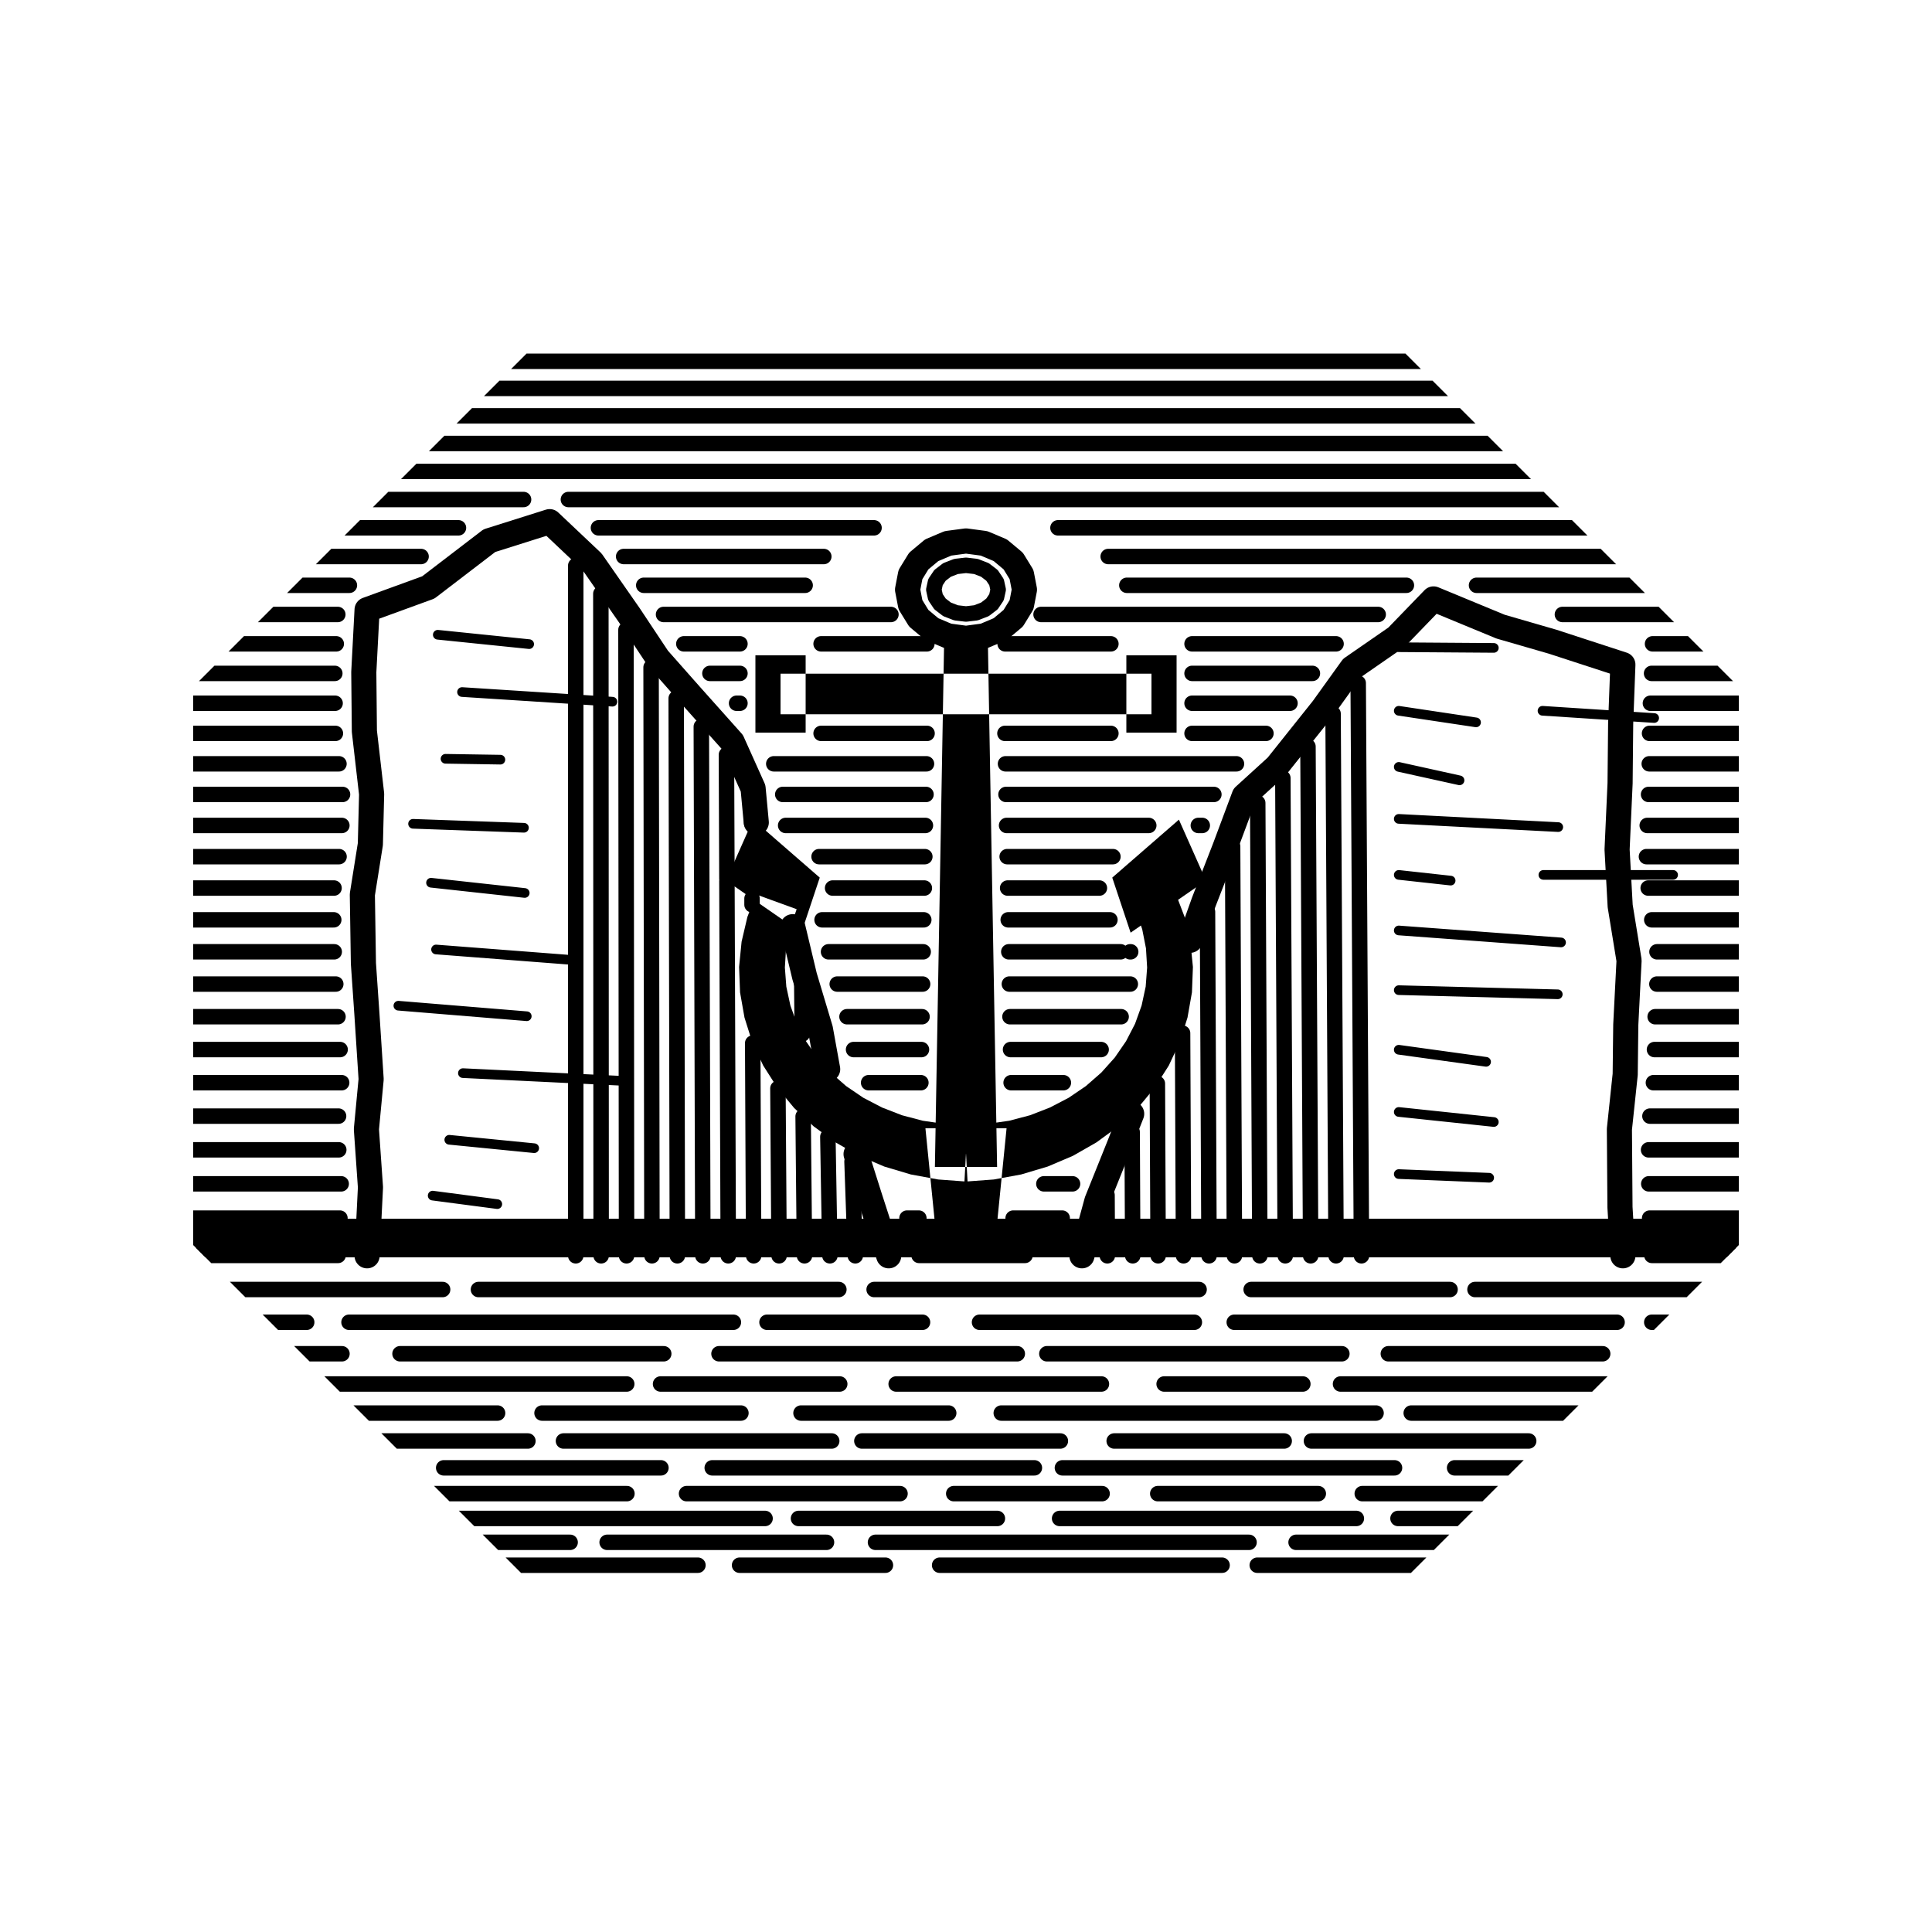
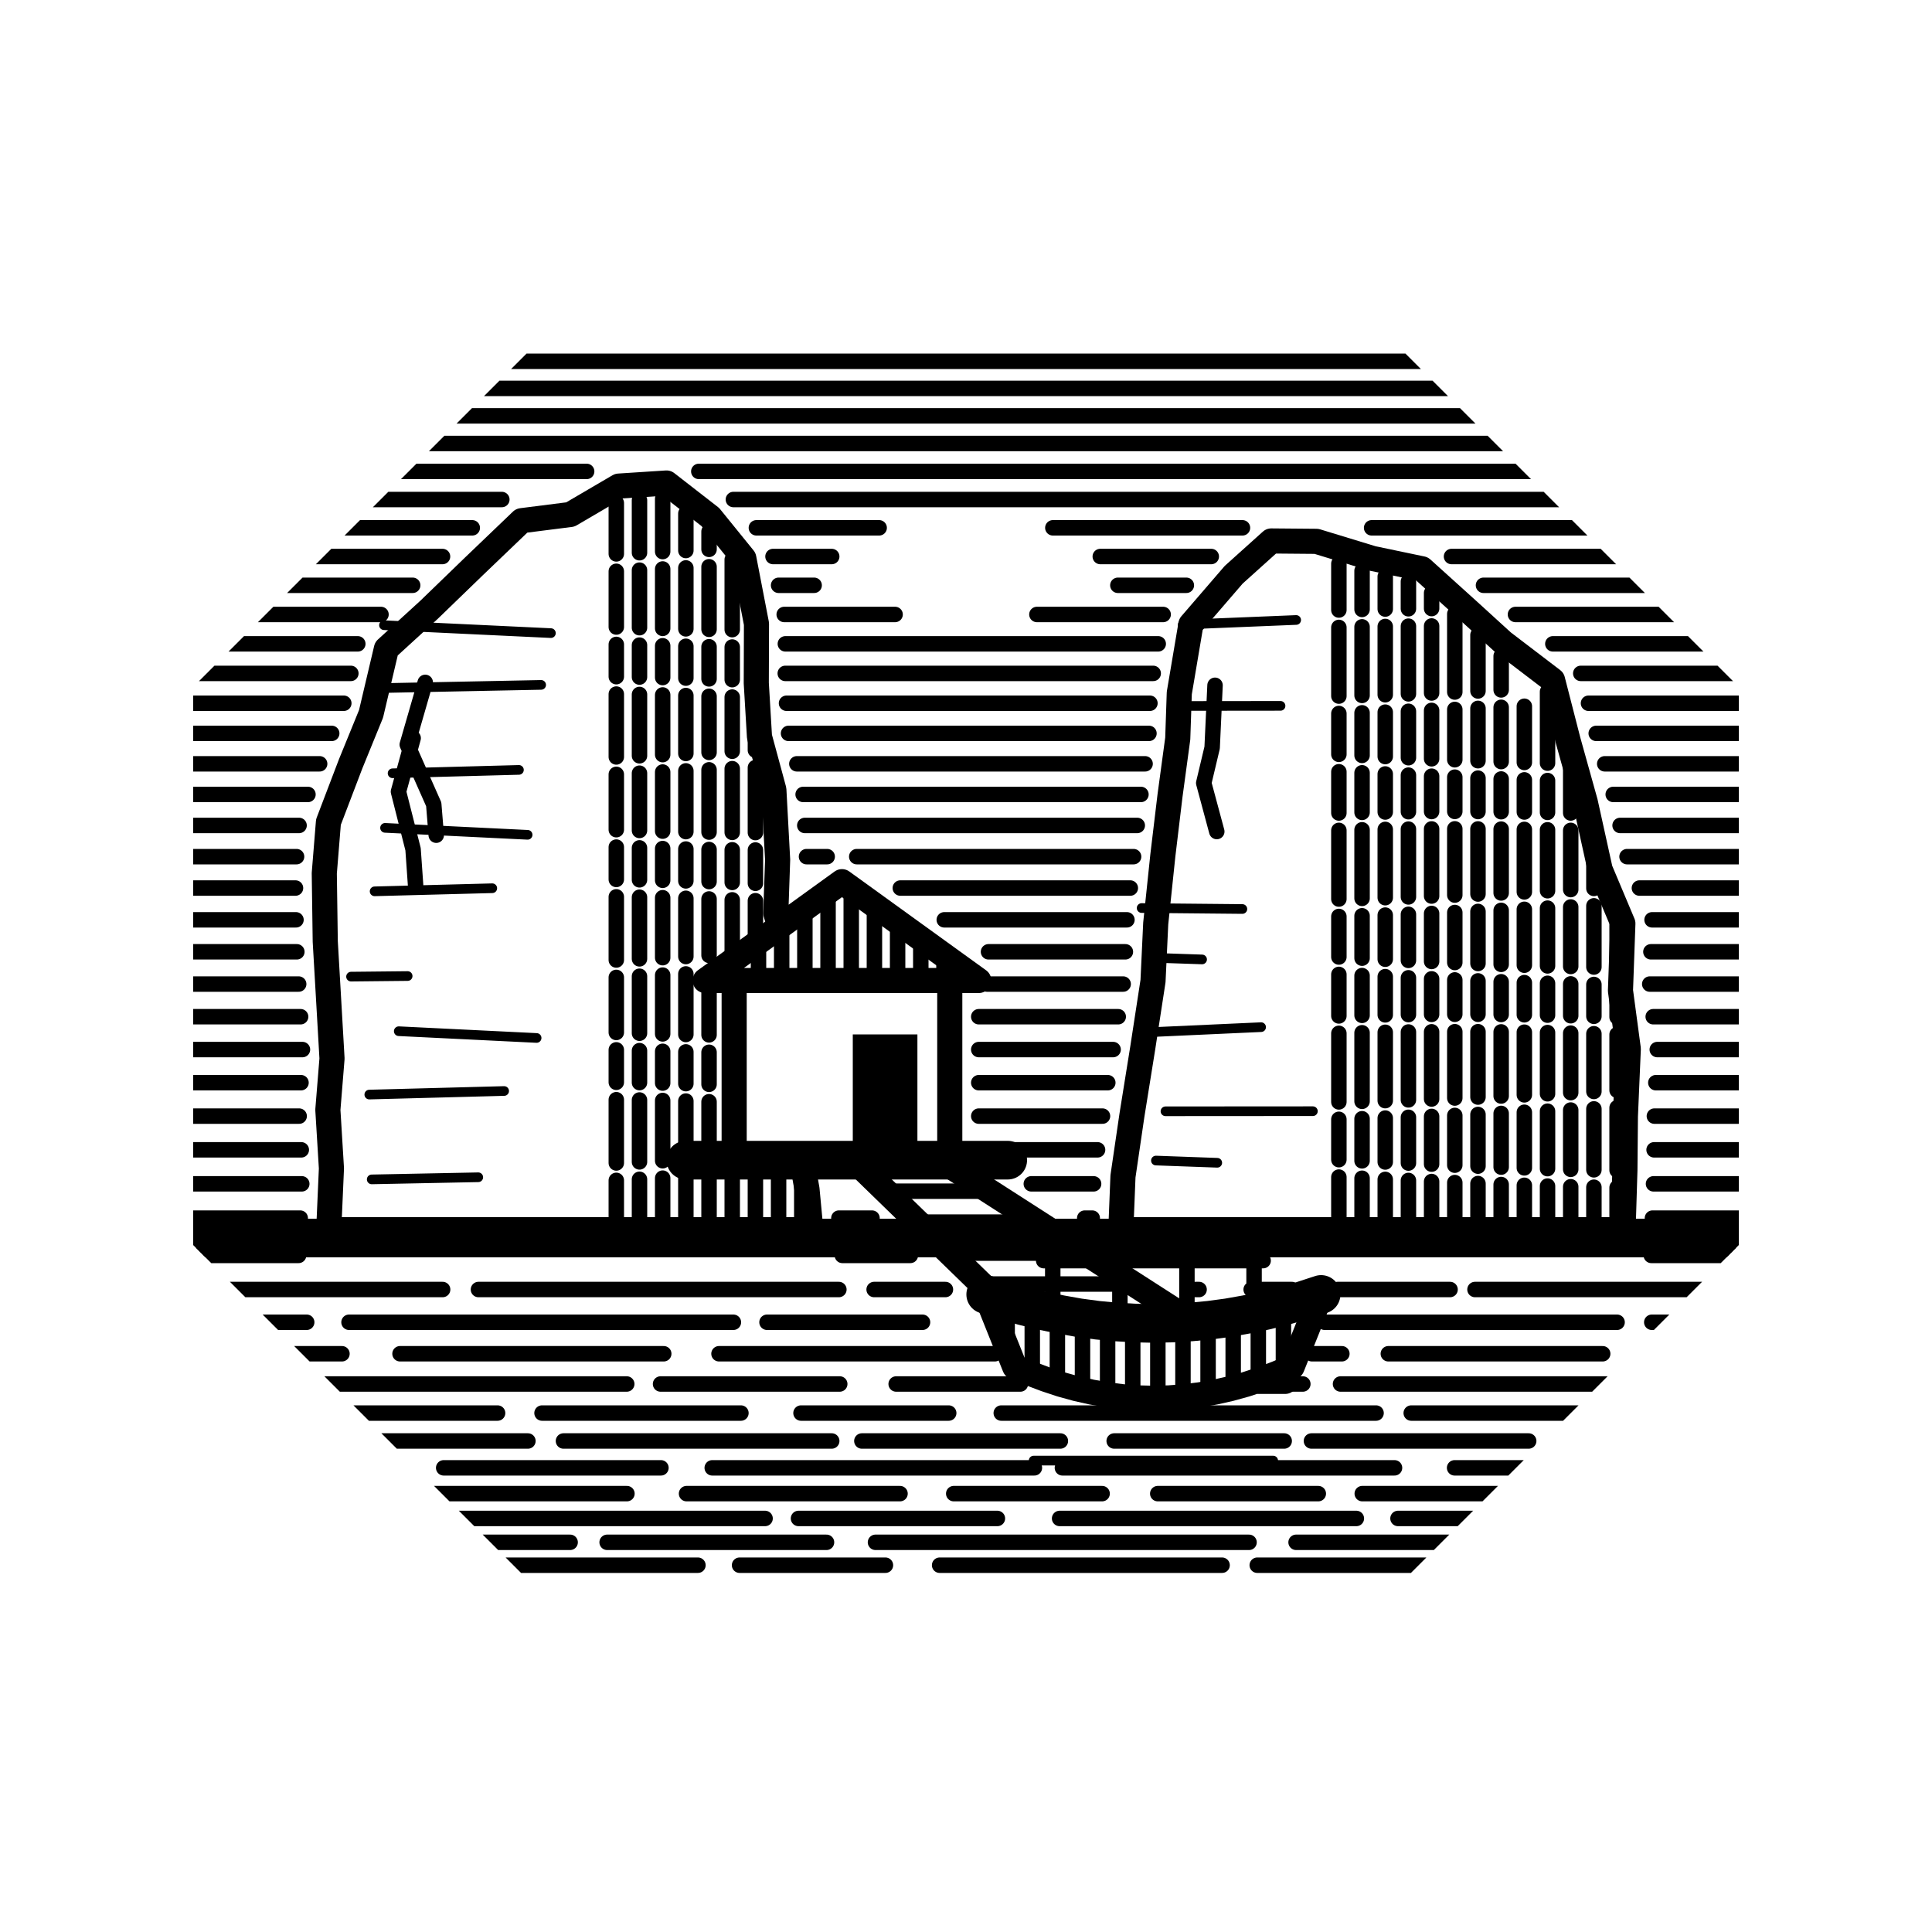
<svg xmlns="http://www.w3.org/2000/svg" viewBox="0 0 200 200">
  <defs>
    <clipPath id="w">
      <path d="M55.11 36L144.89 36L180 71.11L180 128.89L144.89 164L55.11 164L20 128.89L20 71.11Z" />
    </clipPath>
  </defs>
  <g clip-path="url(#w)" fill="none" stroke="#000" stroke-linecap="round" stroke-linejoin="round">
-     <path d="M97.76 65.08L96.78 120.8L103.22 120.8L102.24 65.08ZM80.8 69.74L119.2 69.74L119.2 73.94L80.8 73.94ZM78.2 67.84L78.2 75.84L83.4 75.84L83.4 67.84ZM116.6 67.84L116.6 75.84L121.8 75.84L121.8 67.84ZM100.16 116.42L97.75 116.34L95.53 116.02L93.37 115.45L91.31 114.65L89.37 113.64L87.59 112.43L85.99 111.03L84.6 109.48L83.43 107.78L82.5 105.98L81.82 104.09L81.4 102.14L81.25 100.16L81.37 98.17L81.76 96.19L82.47 94.12L78.26 92.59L77.37 94.92L76.77 97.48L76.51 100.1L76.61 102.73L77.07 105.34L77.87 107.88L79.01 110.31L80.47 112.6L82.21 114.7L84.23 116.6L86.48 118.25L88.93 119.65L91.54 120.76L94.29 121.58L97.12 122.1L99.84 122.3ZM82.96 96.55L75.16 91.15L77.96 84.85L84.86 90.85ZM100.16 122.3L102.88 122.1L105.71 121.58L108.46 120.76L111.07 119.65L113.52 118.25L115.77 116.6L117.79 114.7L119.53 112.6L120.99 110.31L122.13 107.88L122.93 105.34L123.39 102.73L123.49 100.1L123.23 97.48L122.63 94.92L121.74 92.59L117.53 94.12L118.24 96.19L118.63 98.17L118.75 100.16L118.6 102.14L118.18 104.09L117.5 105.98L116.57 107.78L115.4 109.48L114.01 111.03L112.41 112.43L110.63 113.64L108.69 114.65L106.63 115.45L104.47 116.02L102.25 116.34L99.84 116.42ZM117.04 96.55L124.84 91.15L122.04 84.85L115.14 90.85ZM95.8 116.8L104.2 116.8L103.08 128L96.92 128Z" fill="#000" stroke="none" />
-     <path d="M45.32 65.71L54.78 66.68M47.83 71.64L63.4 72.64M46.12 78.55L51.8 78.64M42.76 85.28L54.24 85.69M44.62 91.38L54.32 92.44M45.14 98.29L59.15 99.37M41.24 104.11L54.53 105.2M47.92 111.09L64.69 111.9M46.51 117.99L55.3 118.86M44.79 123.77L51.48 124.65M144.8 67L154.64 67.07M144.8 73.58L152.8 74.78M159.68 73.58L171.24 74.33M144.8 79.39L151.09 80.78M144.8 84.77L161.31 85.62M144.8 90.57L150.17 91.16M159.77 90.57L173.2 90.57M144.8 96.32L161.6 97.56M144.8 102.5L161.26 102.93M144.8 108.67L153.84 109.92M144.8 115.11L154.64 116.15M144.8 121.54L154.16 121.92M144.8 126.66L158.01 127.11" stroke-width="1" />
-     <path d="M20 37.4L180 37.4M20 40.21L180 40.21M20 43.05L180 43.05M20 45.91L180 45.91M20 48.8L180 48.8M20 51.71L54.2 51.71M58.84 51.71L180 51.71M20 54.64L47.46 54.64M61.95 54.64L90.48 54.64M109.52 54.64L180 54.64M20 57.61L43.59 57.61M64.56 57.61L85.28 57.61M114.72 57.61L180 57.61M20 60.59L36.17 60.59M66.64 60.59L83.35 60.59M116.65 60.59L145.59 60.59M152.85 60.59L180 60.59M20 63.61L34.97 63.61M68.69 63.61L92.23 63.61M107.77 63.61L142.67 63.61M161.74 63.61L180 63.61M20 66.65L34.81 66.65M70.79 66.65L76.6 66.65M85 66.65L95.95 66.65M104.05 66.65L115 66.65M123.4 66.65L138.31 66.65M171.07 66.65L180 66.65M20 69.71L34.66 69.71M73.49 69.71L76.6 69.71M123.4 69.71L135.86 69.71M170.97 69.71L180 69.71M20 72.8L34.69 72.8M76.25 72.8L76.6 72.8M123.4 72.8L133.54 72.8M170.85 72.8L180 72.8M20 75.92L34.72 75.92M85 75.92L95.97 75.92M104.03 75.92L115 75.92M123.4 75.92L131.05 75.92M170.76 75.92L180 75.92M20 79.07L35.09 79.07M80.1 79.07L95.91 79.07M104.09 79.07L128 79.07M170.73 79.07L180 79.07M20 82.24L35.46 82.24M81.03 82.24L95.86 82.24M104.14 82.24L122.6 82.24M122.63 82.24L125.66 82.24M170.66 82.24L180 82.24M20 85.45L35.39 85.45M81.33 85.45L95.8 85.45M104.2 85.45L118.92 85.45M124.05 85.45L124.46 85.45M170.52 85.45L180 85.45M20 88.68L35.1 88.68M84.79 88.68L95.74 88.68M104.26 88.68L115.21 88.68M170.44 88.68L180 88.68M20 91.93L34.58 91.93M86.19 91.93L95.69 91.93M104.31 91.93L113.81 91.93M170.62 91.93L180 91.93M20 95.22L34.55 95.22M85.1 95.22L95.63 95.22M104.37 95.22L114.9 95.22M170.99 95.22L180 95.22M20 98.53L34.6 98.53M85.77 98.53L95.57 98.53M104.43 98.53L116.01 98.53M116.99 98.53L117.05 98.53M171.53 98.53L180 98.53M20 101.87L34.76 101.87M86.67 101.87L95.51 101.87M104.49 101.87L117.01 101.87M171.52 101.87L180 101.87M20 105.25L34.99 105.25M87.68 105.25L95.45 105.25M104.55 105.25L116.06 105.25M171.34 105.25L180 105.25M20 108.65L35.21 108.65M88.36 108.65L95.39 108.65M104.61 108.65L113.99 108.65M171.27 108.65L180 108.65M20 112.08L35.37 112.08M89.92 112.08L95.33 112.08M104.67 112.08L110.08 112.08M171.16 112.08L180 112.08M20 115.54L35.05 115.54M170.8 115.54L180 115.54M20 119.03L35.07 119.03M170.66 119.03L180 119.03M20 122.55L35.32 122.55M108.06 122.55L111.03 122.55M170.68 122.55L180 122.55M20 126.1L35.19 126.1M93.89 126.1L95.12 126.1M104.88 126.1L109.96 126.1M170.77 126.1L180 126.1M20 129.96L35 129.96M95.14 129.96L106.11 129.96M171 129.96L180 129.96M20 133.49L45.82 133.49M49.53 133.49L86.84 133.49M90.49 133.49L124.13 133.49M129.52 133.49L150.11 133.49M152.69 133.49L180 133.49M20 136.88L31.75 136.88M36.13 136.88L75.92 136.88M79.4 136.88L95.5 136.88M101.4 136.88L123.64 136.88M127.77 136.88L167.4 136.88M170.99 136.88L180 136.88M20 140.14L35.4 140.14M41.41 140.14L68.71 140.14M74.43 140.14L105.31 140.14M108.37 140.14L138.91 140.14M143.72 140.14L165.91 140.14M171.53 140.14L180 140.14M20 143.27L24.24 143.27M28.14 143.27L64.88 143.27M68.38 143.27L86.93 143.27M92.77 143.27L114.02 143.27M120.51 143.27L134.87 143.27M138.77 143.27L172.49 143.27M176.25 143.27L180 143.27M20 146.28L51.51 146.28M56.11 146.28L76.7 146.28M82.92 146.28L98.21 146.28M103.65 146.28L142.45 146.28M146.09 146.28L173.95 146.28M20 149.17L33.13 149.17M37.8 149.17L54.65 149.17M58.33 149.17L86.1 149.17M89.22 149.17L109.77 149.17M115.34 149.17L132.94 149.17M135.76 149.17L158.25 149.17M163.98 149.17L180 149.17M20 151.95L39.6 151.95M45.93 151.95L68.42 151.95M73.73 151.95L107.08 151.95M109.98 151.95L144.36 151.95M150.58 151.95L180 151.95M20 154.62L37.24 154.62M39.95 154.62L64.9 154.62M71.07 154.62L93.17 154.62M98.73 154.62L114.09 154.62M119.85 154.62L136.47 154.62M141.02 154.62L176.52 154.62M20 157.19L43.97 157.19M47.49 157.19L79.2 157.19M82.66 157.19L103.25 157.19M109.69 157.19L140.41 157.19M144.72 157.19L178.02 157.19M20 159.66L38.68 159.66M41.26 159.66L59.02 159.66M62.85 159.66L85.56 159.66M90.63 159.66L129.3 159.66M134.17 159.66L170.76 159.66M176.35 159.66L180 159.66M20 162.03L31.68 162.03M35.09 162.03L72.25 162.03M76.56 162.03L91.66 162.03M97.27 162.03L126.51 162.03M130.15 162.03L167.4 162.03M173 162.03L180 162.03M59.6 58.55L59.6 130M62.2 61.46L62.23 130M64.8 65.2L64.86 130M67.4 69.08L67.49 130M70 72.29L70.12 130M72.6 75.22L72.76 130M75.2 78.13L75.25 90.97M75.25 91.21L75.39 130M77.8 83.27L77.81 85.2M77.85 93.01L77.85 93.66M77.92 107.98L78.02 130M80.53 112.67L80.65 130M83 101.86L83.05 107.05M83.14 115.57L83.28 130M85.7 117.68L85.91 130M88.2 120.24L88.54 130M114.6 123.72L114.63 130M117.2 117.18L117.26 130M119.81 112.17L119.89 130M122.42 106.95L122.52 130M125 94.39L125.16 130M127.6 87.62L127.79 130M130.2 83.12L130.42 130M132.8 80.54L133.05 130M135.4 77.28L135.68 130M138 73.88L138.31 130M140.6 70.71L140.94 130M103.33 61.04L103.16 61.82L102.69 62.52L101.96 63.08L101.03 63.44L100 63.56L98.97 63.44L98.04 63.08L97.31 62.52L96.84 61.82L96.67 61.04L96.84 60.26L97.31 59.56L98.04 59L98.97 58.64L100 58.52L101.03 58.64L101.96 59L102.69 59.56L103.16 60.26Z" stroke-width="1.6" />
-     <path d="M38 130L38.35 122.91L37.93 116.9L38.42 111.72L37.98 104.94L37.62 99.72L37.51 92.6L38.34 87.39L38.47 82.2L37.72 75.7L37.66 69.58L38 63.12L44.34 60.81L50.66 55.97L56.9 54L61.28 58.14L65.16 63.71L68.11 68.15L71.47 71.95L75.8 76.8L77.96 81.61L78.29 85.14M82.06 95.93L83.29 101.07L84.93 106.54L85.68 110.68M88.62 119.47L90.06 124.01L92 130M112 130L113.55 124.33L115.88 118.53L117.15 115.3M123.2 97.34L124.62 93.36L126.81 87.73L128.8 82.4L132.18 79.32L136.95 73.34L139.96 69.15L144.57 65.96L148.4 62L155.34 64.87L160.73 66.43L168 68.8L167.77 74.92L167.71 81.08L167.4 87.95L167.72 93.79L168.64 99.43L168.3 106.08L168.24 111.22L167.64 116.89L167.7 124.98L168 130M106.05 61.04L105.75 62.6L104.89 64L103.55 65.12L101.87 65.83L100 66.08L98.13 65.83L96.45 65.12L95.11 64L94.25 62.6L93.95 61.04L94.25 59.48L95.11 58.08L96.45 56.96L98.13 56.25L100 56L101.87 56.25L103.55 56.96L104.89 58.08L105.75 59.48Z" stroke-width="2.6" />
-     <path d="M20 128.16L180 128.16" stroke-width="4" />
+     <path d="M88.28 107.08L94.97 107.08L94.97 120.1L88.28 120.1Z" fill="#000" stroke="none" />
+     <path d="M38.48 122.09L49.51 121.87M38.23 113.31L52.19 112.94M41.28 106.75L55.55 107.45M36.34 101.1L42.2 101.04M38.78 92.27L50.96 91.95M39.86 85.7L54.62 86.42M40.64 80.05L53.72 79.7M39.5 71.23L56.02 70.9M39.75 64.72L57.03 65.54M119.66 120.14L126.01 120.37M120.65 115.04L135.91 115.03M118.44 106.88L130.55 106.33M119.14 99.14L124.44 99.32M118.18 94L128.61 94.1M123.35 73.08L132.56 73.07M122.44 64.66L134.18 64.18M107 151.2L131.8 151.2" stroke-width="1" />
+     <path d="M20 37.4L180 37.4M20 40.21L180 40.21M20 43.05L180 43.05M20 45.91L180 45.91M20 48.8L60.73 48.8M72.34 48.8L180 48.8M20 51.71L51.95 51.71M75.92 51.71L180 51.71M20 54.64L48.89 54.64M78.3 54.64L91.01 54.64M108.99 54.64L128.62 54.64M141.99 54.64L180 54.64M20 57.61L45.81 57.61M80.02 57.61L86.1 57.61M113.9 57.61L125.39 57.61M150.26 57.61L180 57.61M20 60.59L42.72 60.59M80.6 60.59L84.28 60.59M115.72 60.59L122.81 60.59M153.57 60.59L180 60.59M20 63.61L39.44 63.61M81.18 63.61L92.66 63.61M107.34 63.61L120.41 63.61M156.88 63.61L180 63.61M20 66.65L37.04 66.65M81.3 66.65L119.9 66.65M160.75 66.65L180 66.65M20 69.71L36.32 69.71M81.29 69.71L119.38 69.71M163.64 69.71L180 69.71M20 72.8L35.59 72.8M81.42 72.8L119.04 72.8M164.44 72.8L180 72.8M20 75.92L34.34 75.92M81.63 75.92L118.94 75.92M165.24 75.92L180 75.92M20 79.07L33.09 79.07M82.49 79.07L118.54 79.07M166.12 79.07L180 79.07M20 82.24L31.88 82.24M83.14 82.24L118.11 82.24M167 82.24L180 82.24M20 85.45L30.96 85.45M83.31 85.45L117.73 85.45M167.71 85.45L180 85.45M20 88.68L30.7 88.68M83.49 88.68L85.63 88.68M88.69 88.68L117.35 88.68M168.43 88.68L180 88.68M20 91.93L30.59 91.93M93.2 91.93L117.01 91.93M169.71 91.93L180 91.93M20 95.22L30.64 95.22M97.75 95.22L116.66 95.22M171.02 95.22L180 95.22M20 98.53L30.73 98.53M102.33 98.53L116.5 98.53M170.9 98.53L180 98.53M20 101.87L30.92 101.87M102.17 101.87L116.27 101.87M170.78 101.87L180 101.87M20 105.25L31.12 105.25M101.32 105.25L115.76 105.25M171.14 105.25L180 105.25M20 108.65L31.31 108.65M101.32 108.65L115.23 108.65M171.56 108.65L180 108.65M20 112.08L31.16 112.08M101.32 112.08L114.68 112.08M171.41 112.08L180 112.08M20 115.54L30.97 115.54M101.32 115.54L114.13 115.54M171.26 115.54L180 115.54M20 119.03L31.19 119.03M101.32 119.03L113.62 119.03M171.23 119.03L180 119.03M20 122.55L31.24 122.55M106.76 122.55L113.21 122.55M171.17 122.55L180 122.55M20 126.1L31.08 126.1M86.84 126.1L90.27 126.1M112.29 126.1L113.07 126.1M171.06 126.1L180 126.1M20 129.96L30.91 129.96M87.2 129.96L94.24 129.96M170.94 129.96L180 129.96M20 133.49L45.82 133.49M49.53 133.49L86.84 133.49M90.49 133.49L97.87 133.49M123.79 133.49L124.13 133.49M129.52 133.49L133.73 133.49M138.47 133.49L150.11 133.49M152.69 133.49L180 133.49M20 136.88L31.75 136.88M36.13 136.88L75.92 136.88M79.4 136.88L95.5 136.88M137.12 136.88L167.4 136.88M170.99 136.88L180 136.88M20 140.14L35.4 140.14M41.41 140.14L68.71 140.14M74.43 140.14L102.99 140.14M135.81 140.14L138.91 140.14M143.72 140.14L165.91 140.14M171.53 140.14L180 140.14M20 143.27L24.24 143.27M28.14 143.27L64.88 143.27M68.38 143.27L86.93 143.27M92.77 143.27L105.63 143.27M133.84 143.27L134.87 143.27M138.77 143.27L172.49 143.27M176.25 143.27L180 143.27M20 146.28L51.51 146.28M56.11 146.28L76.7 146.28M82.92 146.28L98.21 146.28M103.65 146.28L142.45 146.28M146.09 146.28L173.95 146.28M20 149.17L33.13 149.17M37.8 149.17L54.65 149.17M58.33 149.17L86.1 149.17M89.22 149.17L109.77 149.17M115.34 149.17L132.94 149.17M135.76 149.17L158.25 149.17M163.98 149.17L180 149.17M20 151.95L39.6 151.95M45.93 151.95L68.42 151.95M73.73 151.95L107.08 151.95M109.98 151.95L144.36 151.95M150.58 151.95L180 151.95M20 154.62L37.24 154.62M39.95 154.62L64.9 154.62M71.07 154.62L93.17 154.62M98.73 154.62L114.09 154.62M119.85 154.62L136.47 154.62M141.02 154.62L176.52 154.62M20 157.19L43.97 157.19M47.49 157.19L79.2 157.19M82.66 157.19L103.25 157.19M109.69 157.19L140.41 157.19M144.72 157.19L178.02 157.19M20 159.66L38.68 159.66M41.26 159.66L59.02 159.66M62.85 159.66L85.56 159.66M90.63 159.66L129.3 159.66M134.17 159.66L170.76 159.66M176.35 159.66L180 159.66M20 162.03L31.68 162.03M35.09 162.03L72.25 162.03M76.56 162.03L91.66 162.03M97.27 162.03L126.51 162.03M130.15 162.03L167.4 162.03M173 162.03L180 162.03M63.8 52.07L63.8 57.34M63.8 59.14L63.8 64.91M63.8 66.71L63.8 70.05M63.8 71.85L63.8 78.36M63.8 80.16L63.8 85.89M63.8 87.69L63.8 91.04M63.8 92.84L63.8 99.38M63.8 101.18L63.8 106.88M63.8 108.68L63.8 112.04M63.8 113.84L63.8 120.39M63.8 122.19L63.8 128M66.2 51.78L66.2 57.22M66.2 59.02L66.2 64.98M66.2 66.78L66.2 70.09M66.2 71.89L66.2 78.24M66.2 80.04L66.2 85.97M66.2 87.77L66.2 91.08M66.2 92.88L66.2 99.26M66.2 101.06L66.2 106.96M66.2 108.76L66.2 112.07M66.2 113.87L66.2 120.28M66.2 122.08L66.2 128M68.6 51.63L68.6 57.1M68.6 58.9L68.6 65.05M68.6 66.85L68.6 70.14M68.6 71.94L68.6 78.12M68.6 79.92L68.6 86.04M68.6 87.84L68.6 91.13M68.6 92.93L68.6 99.14M68.6 100.94L68.6 107.03M68.6 108.83L68.6 112.12M68.6 113.92L68.6 120.16M68.6 121.96L68.6 128M71 53.16L71 56.99M71 58.79L71 65.1M71 66.9L71 70.2M71 72L71 78M71 79.8L71 86.09M71 87.89L71 91.19M71 92.99L71 99.02M71 100.82L71 107.09M71 108.89L71 112.18M71 113.98L71 120.04M71 121.84L71 128M73.4 55.02L73.4 56.87M73.4 58.67L73.4 65.15M73.4 66.95L73.4 70.28M73.4 72.08L73.4 77.89M73.4 79.69L73.4 86.14M73.4 87.94L73.4 91.26M73.4 93.06L73.4 98.9M73.4 100.7L73.4 101.21M73.4 101.5L73.4 107.13M73.4 108.93L73.4 112.25M73.4 114.05L73.4 119.92M73.4 121.72L73.4 128M75.8 57.92L75.8 65.18M75.8 66.98L75.8 70.36M75.8 72.16L75.8 77.77M75.8 79.57L75.8 86.17M75.8 87.97L75.8 91.35M75.8 93.15L75.8 98.79M75.8 101.5L75.8 107.17M75.8 108.97L75.8 112.33M75.8 114.13L75.8 119.81M75.8 121.61L75.8 128M78.2 65.6L78.2 70.45M78.2 72.25L78.2 77.66M78.2 79.46L78.2 86.19M78.2 87.99L78.2 91.44M78.2 93.24L78.2 97.74M78.2 121.49L78.2 128M80.6 121.39L80.6 128M83 121.62L83 128M44.02 70.64L42.16 77.08L44.9 83.26L45.16 86.46M42.77 76.41L41.25 81.95L42.76 87.91L43.03 91.75M138.6 58.35L138.6 63.15M138.6 64.95L138.6 72.06M138.6 73.86L138.6 78.09M138.6 79.89L138.6 84.16M138.6 85.96L138.6 93.07M138.6 94.87L138.6 99.07M138.6 100.87L138.6 105.17M138.6 106.97L138.6 114.07M138.6 115.87L138.6 120.05M138.6 121.85L138.6 128M141 59.08L141 63.09M141 64.89L141 71.99M141 73.79L141 78.2M141 80L141 84.1M141 85.9L141 93M141 94.8L141 99.19M141 100.99L141 105.11M141 106.91L141 114.01M141 115.81L141 120.17M141 121.97L141 128M143.4 59.68L143.4 63.05M143.4 64.85L143.4 71.92M143.4 73.72L143.4 78.32M143.4 80.12L143.4 84.06M143.4 85.86L143.4 92.93M143.4 94.73L143.4 99.3M143.4 101.1L143.4 105.06M143.4 106.86L143.4 113.94M143.4 115.74L143.4 120.29M143.4 122.09L143.4 128M145.8 60.19L145.8 63.02M145.8 64.82L145.8 71.83M145.8 73.63L145.8 78.44M145.8 80.24L145.8 84.03M145.8 85.83L145.8 92.85M145.8 94.65L145.8 99.42M145.8 101.22L145.8 105.03M145.8 106.83L145.8 113.86M145.8 115.66L145.8 120.4M145.8 122.2L145.8 128M148.2 61.38L148.2 63M148.2 64.8L148.2 71.74M148.2 73.54L148.2 78.55M148.2 80.35L148.2 84.01M148.2 85.81L148.2 92.76M148.2 94.56L148.2 99.53M148.2 101.33L148.2 105.01M148.2 106.81L148.2 113.77M148.2 115.57L148.2 120.51M148.2 122.31L148.2 128M150.6 63.55L150.6 71.64M150.6 73.44L150.6 78.65M150.6 80.45L150.6 84M150.6 85.8L150.6 92.66M150.6 94.46L150.6 99.64M150.6 101.44L150.6 105M150.6 106.8L150.6 113.67M150.6 115.47L150.6 120.62M150.6 122.42L150.6 128M153 65.73L153 71.53M153 73.33L153 78.75M153 80.55L153 84.01M153 85.81L153 92.55M153 94.35L153 99.74M153 101.54L153 105M153 106.8L153 113.57M153 115.37L153 120.72M153 122.52L153 128M155.4 67.91L155.4 71.42M155.4 73.22L155.4 78.84M155.4 80.64L155.4 84.03M155.4 85.83L155.4 92.44M155.4 94.24L155.4 99.83M155.4 101.63L155.4 105.02M155.4 106.82L155.4 113.46M155.4 115.26L155.4 120.82M155.4 122.62L155.4 128M157.8 73.11L157.8 78.93M157.8 80.73L157.8 84.06M157.8 85.86L157.8 92.33M157.8 94.13L157.8 99.92M157.8 101.72L157.8 105.05M157.8 106.85L157.8 113.34M157.8 115.14L157.8 120.9M157.8 122.7L157.8 128M160.2 71.6L160.2 79M160.2 80.8L160.2 84.1M160.2 85.9L160.2 92.21M160.2 94.01L160.2 99.99M160.2 101.79L160.2 105.09M160.2 106.89L160.2 113.23M160.2 115.03L160.2 120.98M160.2 122.78L160.2 128M162.6 79.23L162.6 84.16M162.6 85.96L162.6 92.09M162.6 93.89L162.6 100.05M162.6 101.85L162.6 105.15M162.6 106.95L162.6 113.11M162.6 114.91L162.6 121.05M162.6 122.85L162.6 128M165 88.66L165 91.97M165 93.77L165 100.11M165 101.91L165 105.21M165 107.01L165 112.99M165 114.79L165 121.1M165 122.9L165 128M167.4 95.77L167.4 100.15M167.4 101.95L167.4 105.29M167.4 107.09L167.4 112.87M167.4 114.67L167.4 121.14M167.4 122.94L167.4 128M125.78 70.94L125.48 77.4L124.61 81.06L125.96 86.08M91.7 123.31L102.39 123.31M95 126.51L107.38 126.51M98.3 129.72L112.37 129.72M101.59 132.92L117.36 132.92M110.08 136.13L122.35 136.13M97.72 99.4L97.72 101M95.32 97.67L95.32 101M92.92 95.93L92.92 101M90.52 94.2L90.52 101M88.12 92.46L88.12 101M85.72 92.81L85.72 101M83.32 94.54L83.32 101M80.92 96.28L80.92 101M78.52 98.01L78.52 101M76.12 99.75L76.12 101M135.46 134.72L135.46 136.95M132.86 135.5L132.86 141.58M130.26 136.12L130.26 142.58M127.66 136.61L127.66 143.37M125.06 136.98L125.06 143.94M122.46 137.2L122.46 144.3M119.86 137.29L119.86 144.44M117.26 137.25L117.26 144.37M114.66 137.07L114.66 144.09M112.06 136.76L112.06 143.59M109.46 136.31L109.46 142.89M106.86 135.73L106.86 141.97M104.26 135.01L104.26 139.25M108.98 137L108.98 131M115.93 137L115.93 131M122.87 137L122.87 131M129.82 137L129.82 131M108.04 130.5L130.76 130.5" stroke-width="1.6" />
+     <path d="M34 128L34.31 120.95L33.94 114.89L34.37 109.58L33.98 102.81L33.67 97.46L33.57 90.4L34 85.1L36.3 79.07L38.41 73.9L40 67.16L44.42 63.12L49.03 58.66L54 53.9L59.04 53.26L64.06 50.32L69 50L73.53 53.52L77 57.8L78.31 64.58L78.29 70.71L78.62 76.26L80.11 81.76L80.5 89L80.31 94.53L80.72 95.92M83.01 120.1L83.54 123.11L84 128M116 128L116.25 121.77L117.18 115.43L118.3 108.46L119.36 101.56L119.64 95.6L120.38 88.53L121.12 82.36L121.92 76.46L122.08 71.74L123.28 64.64L127.71 59.5L131.6 56L136.28 56.04L142.08 57.81L147.2 58.88L152.06 63.27L155.57 66.47L160.72 70.4L162.34 76.7L164.11 83.04L165.65 90.02L168 95.6L167.75 102.55L168.56 108.58L168.26 115.55L168.21 121.14L168 128M88.4 120.1L97.4 120.1L123.44 136.83M131.91 142.28L133.04 143L129.91 143M103.03 134.32L88.4 120.1M76 101.5L98.32 101.5L98.32 120.1L76 120.1ZM73 101.5L87.16 91.27L101.32 101.5ZM102.04 134L103.97 134.63L105.9 135.19L107.83 135.67L109.76 136.07L111.68 136.41L113.61 136.67L115.54 136.85L117.47 136.96L119.4 137L121.33 136.96L123.26 136.85L125.19 136.67L127.12 136.41L129.04 136.07L130.97 135.67L132.9 135.19L134.83 134.63L136.76 134L133.76 141.5L132.16 142.18L130.57 142.78L128.97 143.31L127.38 143.75L125.78 144.11L124.19 144.39L122.59 144.59L121 144.71L119.4 144.75L117.8 144.71L116.21 144.59L114.61 144.39L113.02 144.11L111.42 143.75L109.83 143.31L108.23 142.78L106.64 142.18L105.04 141.5Z" stroke-width="2.6" />
+     <path d="M34 128L84 128M116 128L168 128M71 120.1L104.32 120.1M102.04 134L103.97 134.63L105.9 135.19L107.83 135.67L109.76 136.07L111.68 136.41L113.61 136.67L115.54 136.85L117.47 136.96L119.4 137L121.33 136.96L123.26 136.85L125.19 136.67L127.12 136.41L129.04 136.07L130.97 135.67L132.9 135.19L134.83 134.63L136.76 134M20 128.16L180 128.16" stroke-width="4" />
  </g>
</svg>
